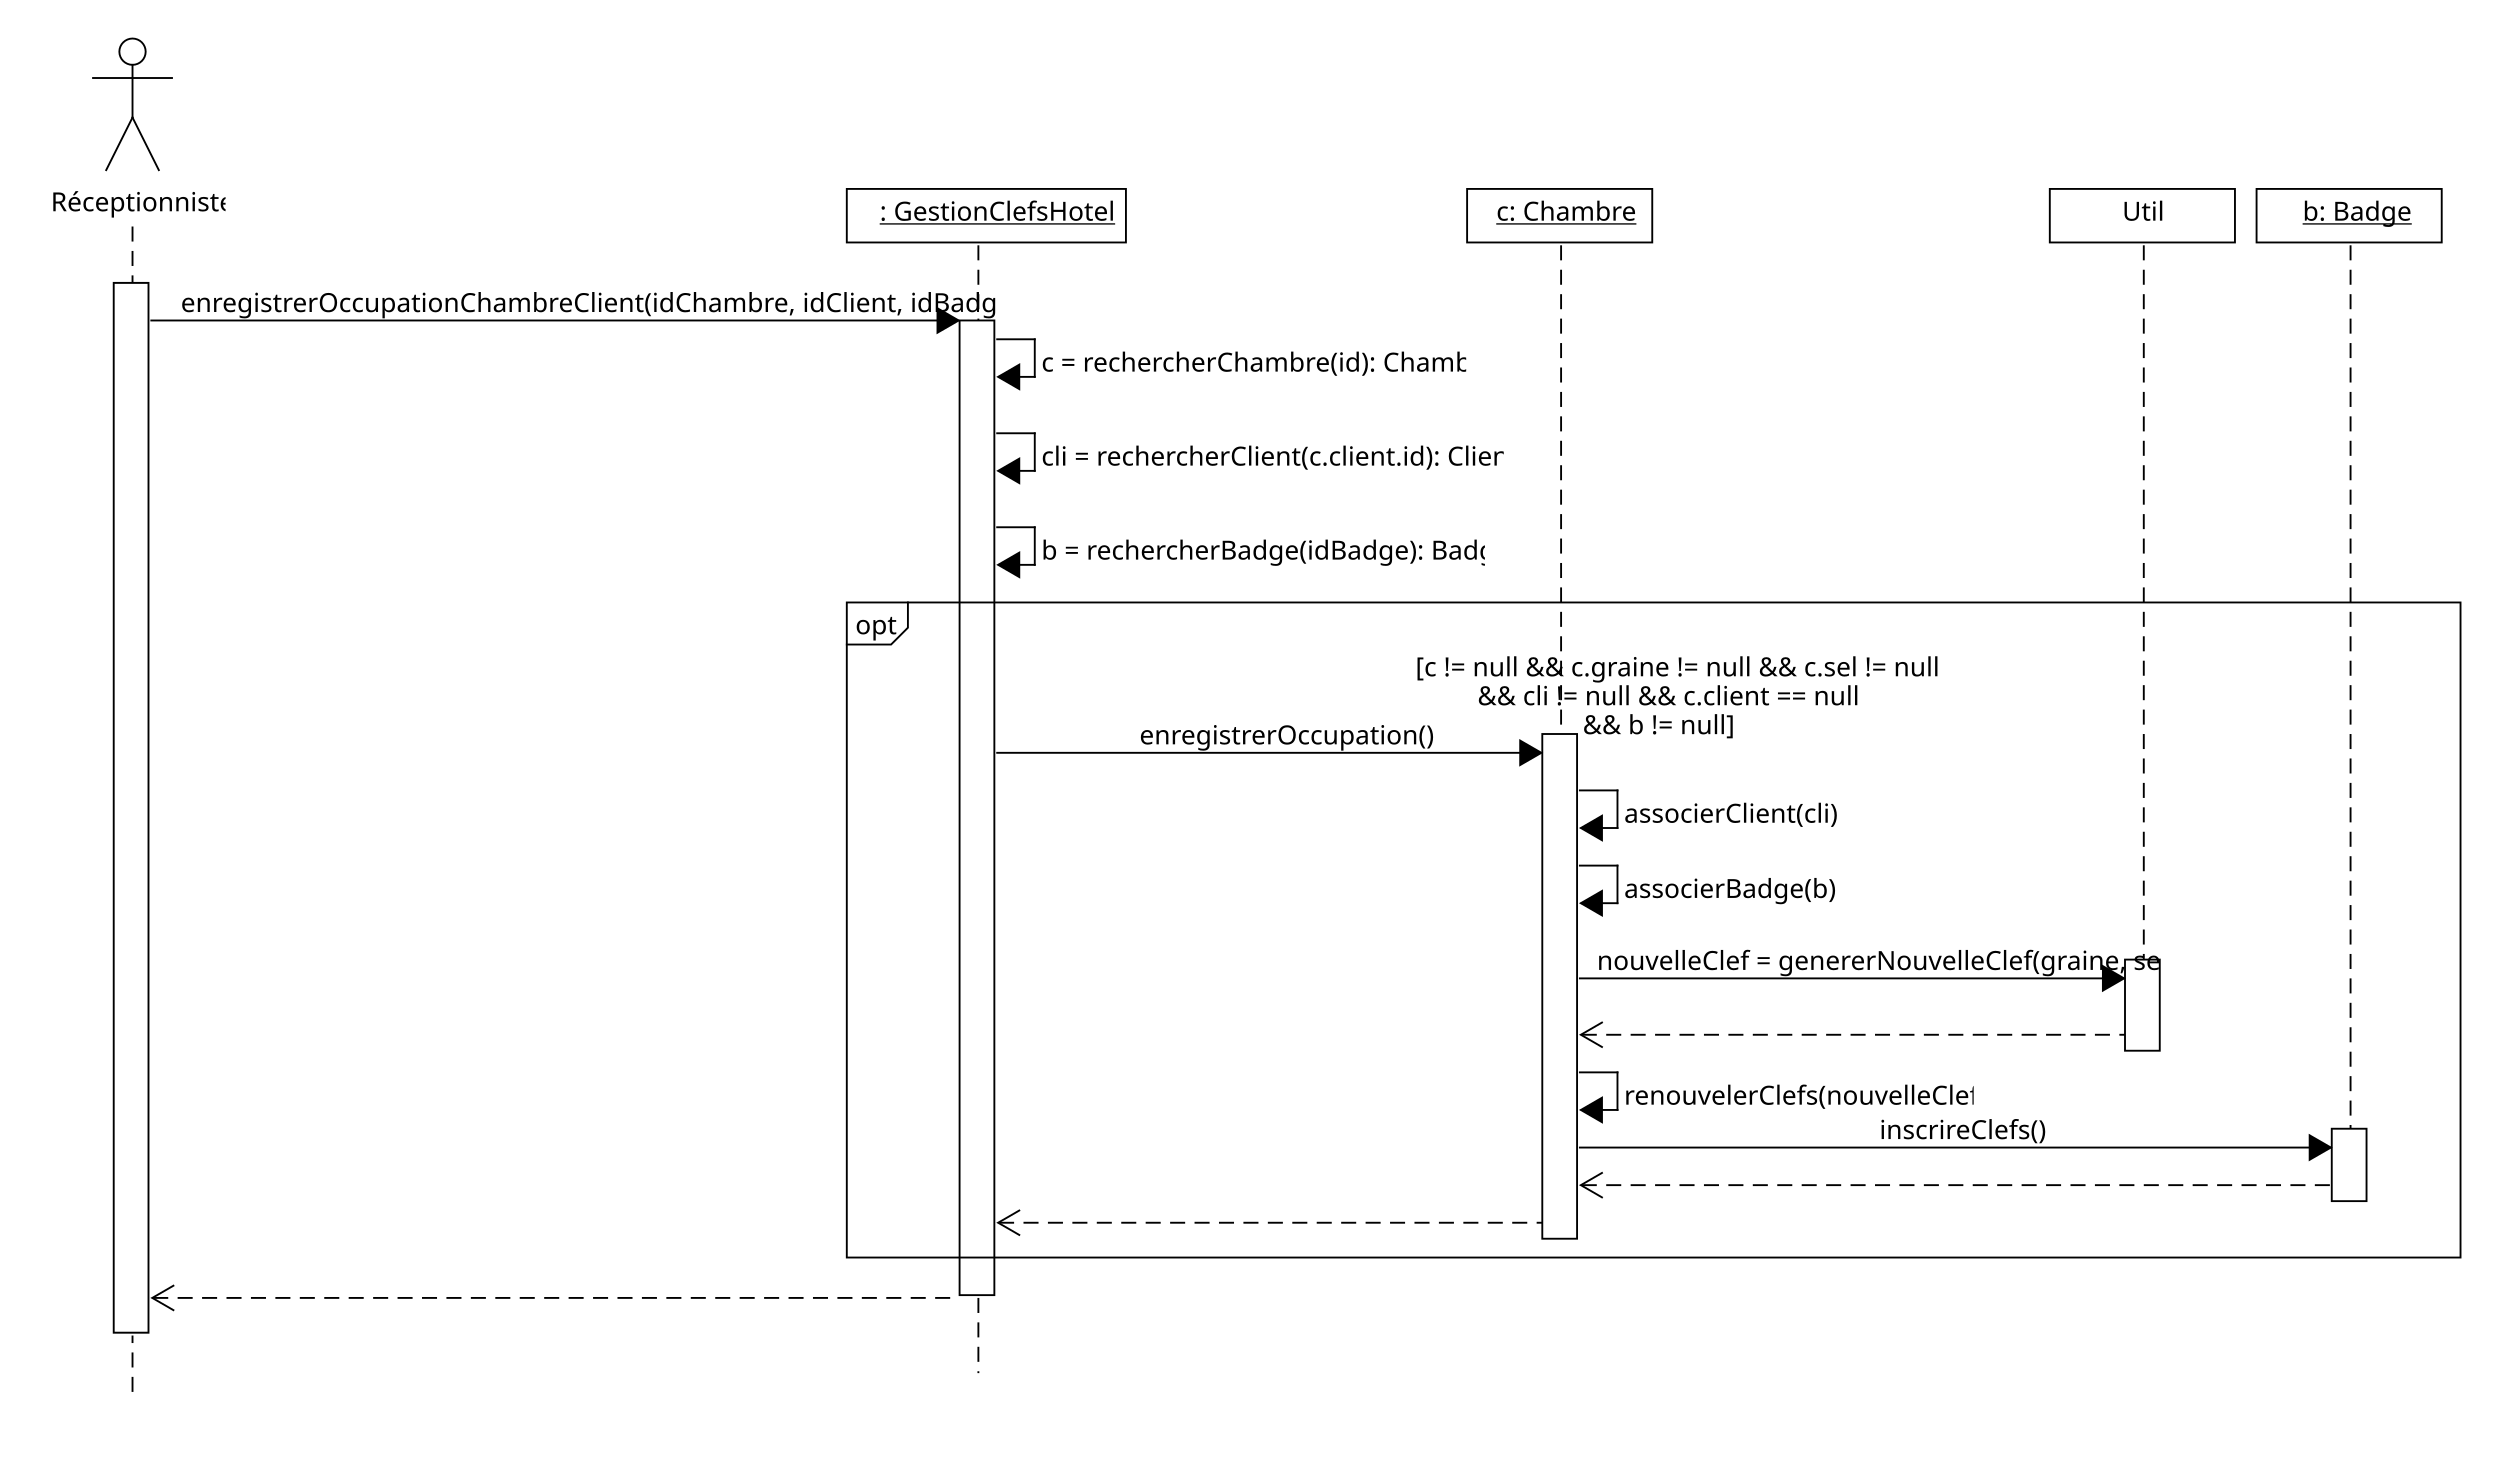
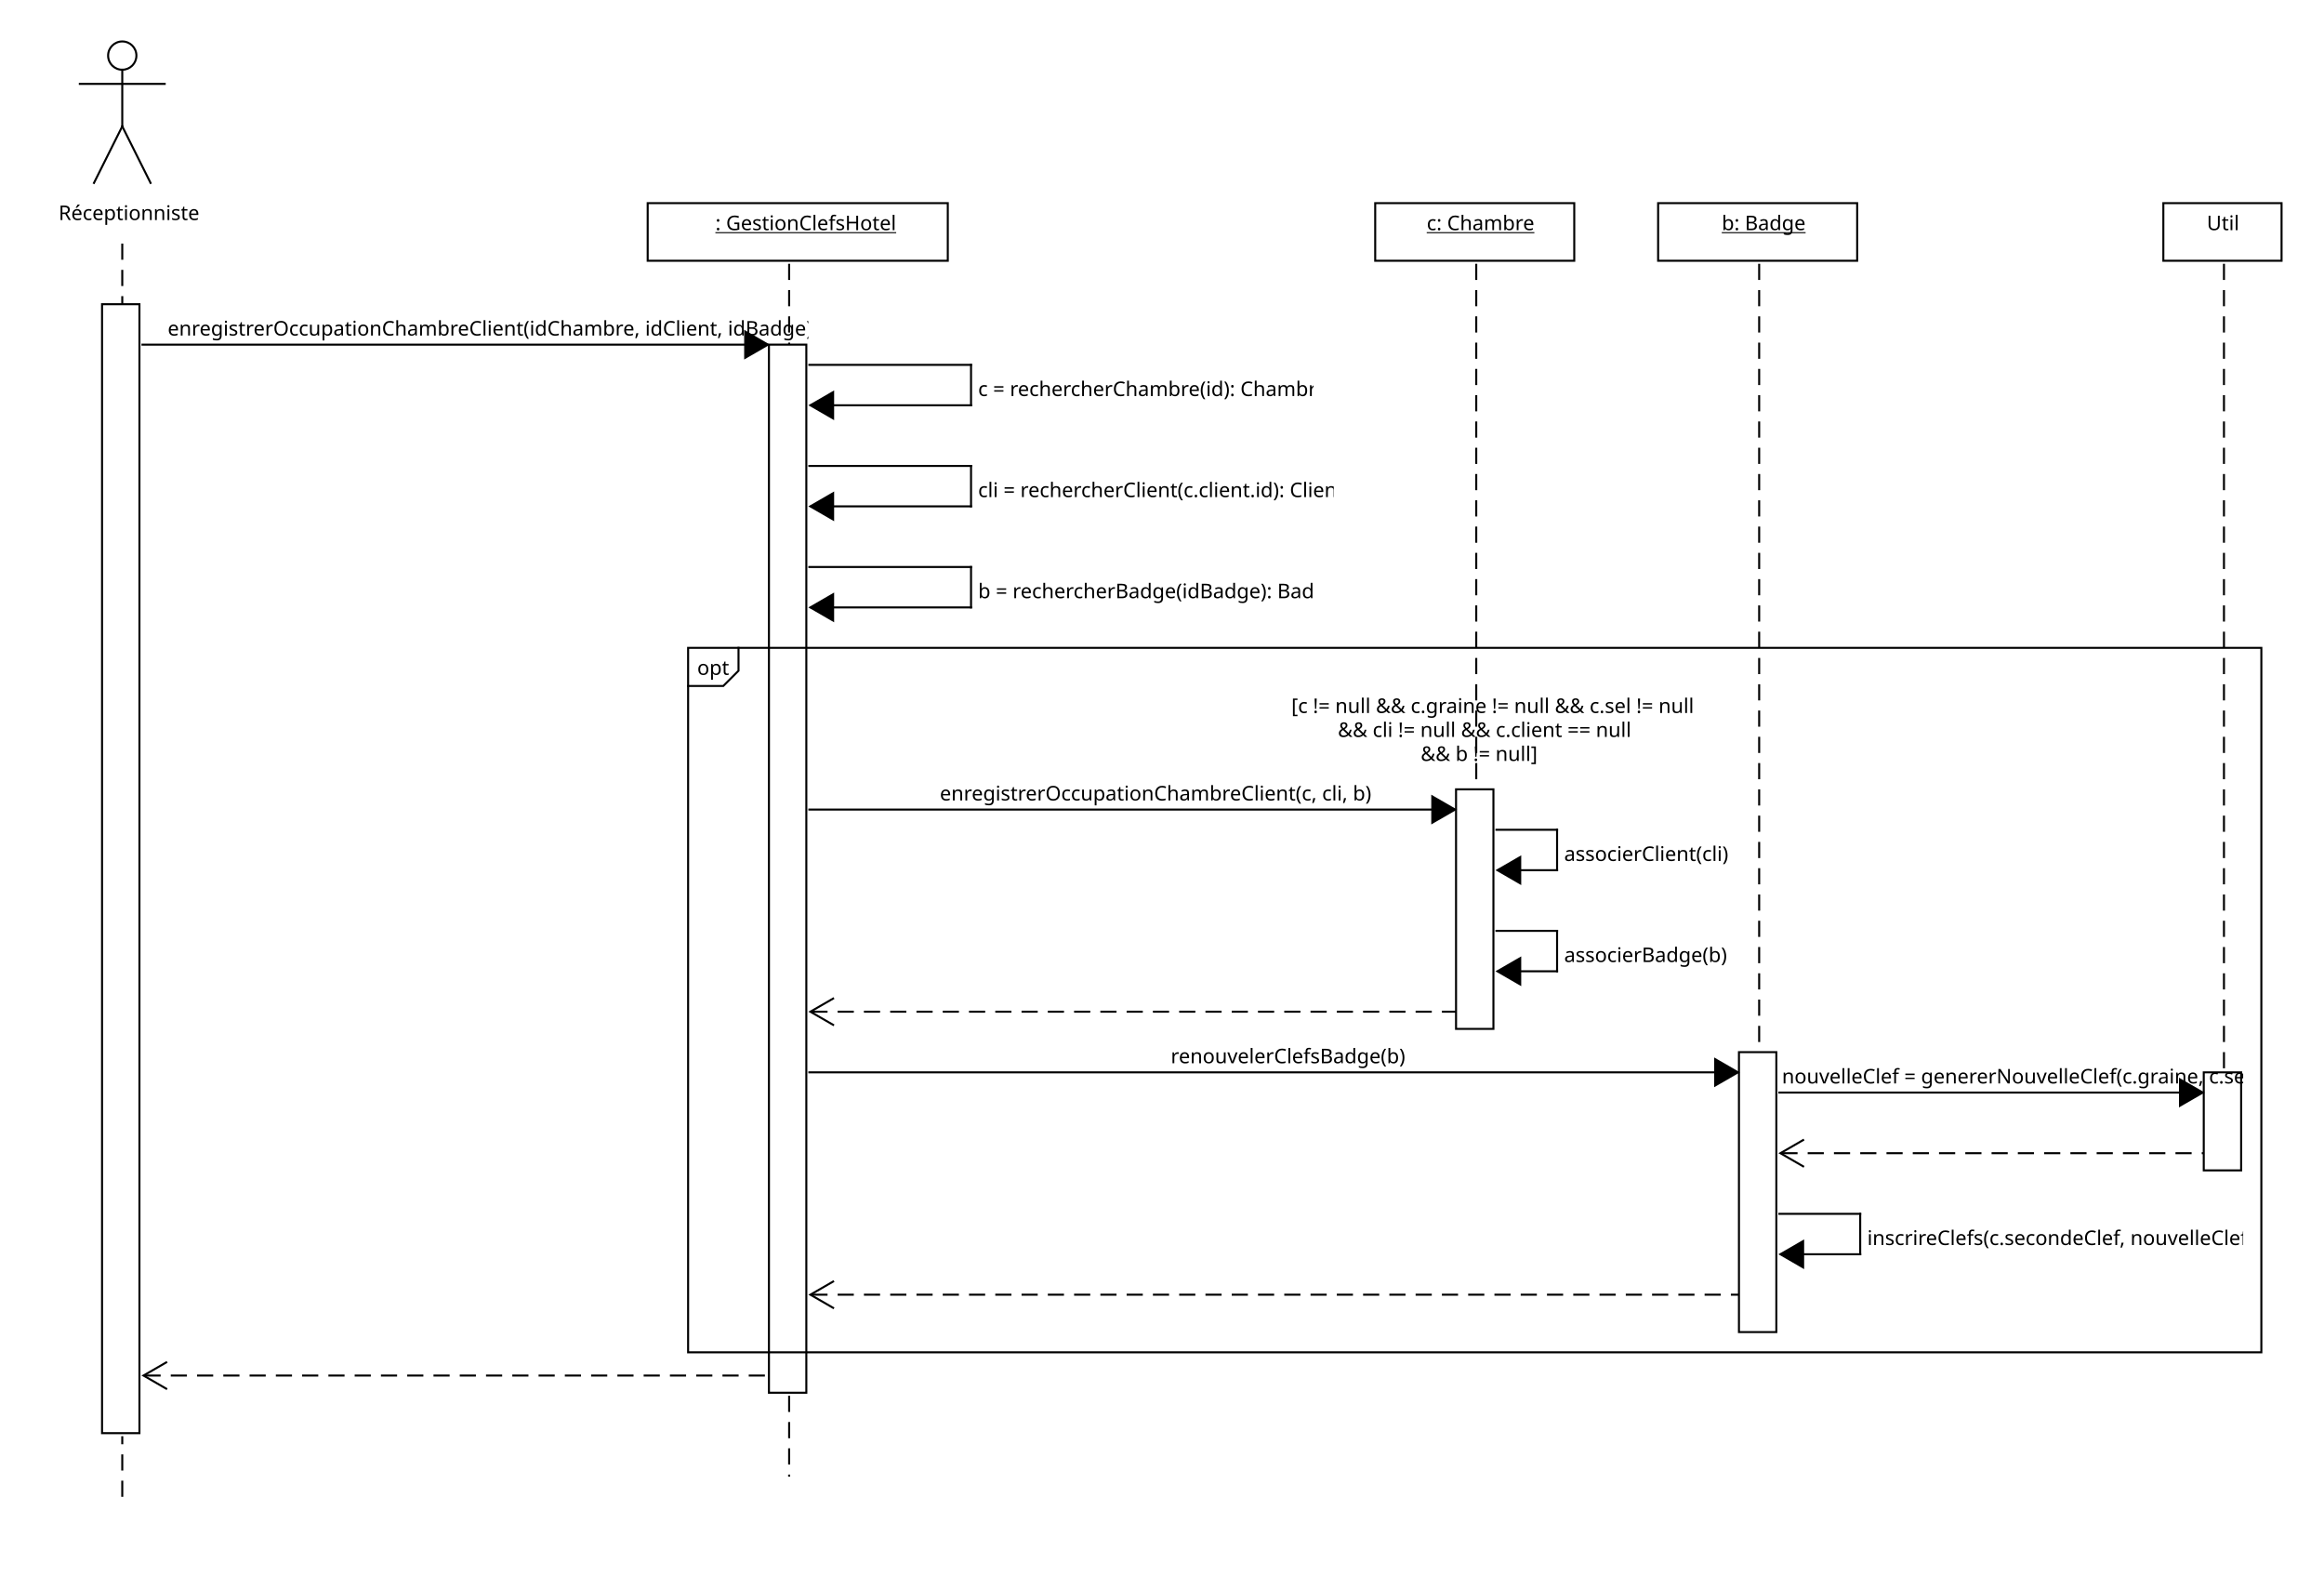
- <svg xmlns="http://www.w3.org/2000/svg" fill-opacity="1" color-rendering="auto" color-interpolation="auto" text-rendering="auto" stroke="black" stroke-linecap="square" width="1330" stroke-miterlimit="10" shape-rendering="auto" stroke-opacity="1" fill="black" stroke-dasharray="none" font-weight="normal" stroke-width="1" viewBox="-10 -10 1330 780" height="780" font-family="'Dialog'" font-style="normal" stroke-linejoin="miter" font-size="12px" stroke-dashoffset="0" image-rendering="auto">
+ <svg xmlns="http://www.w3.org/2000/svg" fill-opacity="1" color-rendering="auto" color-interpolation="auto" text-rendering="auto" stroke="black" stroke-linecap="square" width="1150" stroke-miterlimit="10" shape-rendering="auto" stroke-opacity="1" fill="black" stroke-dasharray="none" font-weight="normal" stroke-width="1" viewBox="40 30 1150 780" height="780" font-family="'Dialog'" font-style="normal" stroke-linejoin="miter" font-size="12px" stroke-dashoffset="0" image-rendering="auto">
  <defs id="genericDefs" />
  <g>
    <defs id="defs1">
      <clipPath clipPathUnits="userSpaceOnUse" id="clipPath1">
        <path d="M0 0 L2147483647 0 L2147483647 2147483647 L0 2147483647 L0 0 Z" />
      </clipPath>
      <clipPath clipPathUnits="userSpaceOnUse" id="clipPath2">
        <path d="M0 0 L0 50 L20 50 L20 0 Z" />
      </clipPath>
      <clipPath clipPathUnits="userSpaceOnUse" id="clipPath3">
+         <path d="M0 0 L0 30 L60 30 L60 0 Z" />
+       </clipPath>
+       <clipPath clipPathUnits="userSpaceOnUse" id="clipPath4">
+         <path d="M0 0 L0 140 L20 140 L20 0 Z" />
+       </clipPath>
+       <clipPath clipPathUnits="userSpaceOnUse" id="clipPath5">
        <path d="M0 0 L0 30 L100 30 L100 0 Z" />
      </clipPath>
-       <clipPath clipPathUnits="userSpaceOnUse" id="clipPath4">
-         <path d="M0 0 L0 40 L20 40 L20 0 Z" />
-       </clipPath>
-       <clipPath clipPathUnits="userSpaceOnUse" id="clipPath5">
-         <path d="M0 0 L0 350 L860 350 L860 0 Z" />
-       </clipPath>
      <clipPath clipPathUnits="userSpaceOnUse" id="clipPath6">
-         <path d="M0 0 L0 270 L20 270 L20 0 Z" />
+         <path d="M0 0 L0 350 L780 350 L780 0 Z" />
      </clipPath>
      <clipPath clipPathUnits="userSpaceOnUse" id="clipPath7">
+         <path d="M0 0 L0 120 L20 120 L20 0 Z" />
+       </clipPath>
+       <clipPath clipPathUnits="userSpaceOnUse" id="clipPath8">
        <path d="M0 0 L0 520 L20 520 L20 0 Z" />
      </clipPath>
-       <clipPath clipPathUnits="userSpaceOnUse" id="clipPath8">
+       <clipPath clipPathUnits="userSpaceOnUse" id="clipPath9">
        <path d="M0 0 L0 560 L20 560 L20 0 Z" />
      </clipPath>
-       <clipPath clipPathUnits="userSpaceOnUse" id="clipPath9">
+       <clipPath clipPathUnits="userSpaceOnUse" id="clipPath10">
        <path d="M0 0 L0 30 L150 30 L150 0 Z" />
      </clipPath>
-       <clipPath clipPathUnits="userSpaceOnUse" id="clipPath10">
-         <path d="M0 0 L0 110 L100 110 L100 0 Z" />
-       </clipPath>
      <clipPath clipPathUnits="userSpaceOnUse" id="clipPath11">
-         <path d="M0 0 L0 50 L150 50 L150 0 Z" />
+         <path d="M0 0 L0 100 L80 100 L80 0 Z" />
      </clipPath>
      <clipPath clipPathUnits="userSpaceOnUse" id="clipPath12">
+         <path d="M0 0 L0 50 L240 50 L240 0 Z" />
+       </clipPath>
+       <clipPath clipPathUnits="userSpaceOnUse" id="clipPath13">
+         <path d="M0 0 L0 50 L130 50 L130 0 Z" />
+       </clipPath>
+       <clipPath clipPathUnits="userSpaceOnUse" id="clipPath14">
+         <path d="M0 0 L0 50 L260 50 L260 0 Z" />
+       </clipPath>
+       <clipPath clipPathUnits="userSpaceOnUse" id="clipPath15">
+         <path d="M0 0 L0 40 L490 40 L490 0 Z" />
+       </clipPath>
+       <clipPath clipPathUnits="userSpaceOnUse" id="clipPath16">
+         <path d="M0 0 L0 40 L240 40 L240 0 Z" />
+       </clipPath>
+       <clipPath clipPathUnits="userSpaceOnUse" id="clipPath17">
+         <path d="M0 0 L0 430 L30 430 L30 0 Z" />
+       </clipPath>
+       <clipPath clipPathUnits="userSpaceOnUse" id="clipPath18">
        <path d="M0 0 L0 50 L270 50 L270 0 Z" />
      </clipPath>
-       <clipPath clipPathUnits="userSpaceOnUse" id="clipPath13">
-         <path d="M0 0 L0 50 L220 50 L220 0 Z" />
-       </clipPath>
-       <clipPath clipPathUnits="userSpaceOnUse" id="clipPath14">
-         <path d="M0 0 L0 40 L320 40 L320 0 Z" />
-       </clipPath>
-       <clipPath clipPathUnits="userSpaceOnUse" id="clipPath15">
-         <path d="M0 0 L0 410 L30 410 L30 0 Z" />
-       </clipPath>
-       <clipPath clipPathUnits="userSpaceOnUse" id="clipPath16">
-         <path d="M0 0 L0 50 L280 50 L280 0 Z" />
-       </clipPath>
-       <clipPath clipPathUnits="userSpaceOnUse" id="clipPath17">
-         <path d="M0 0 L0 40 L430 40 L430 0 Z" />
-       </clipPath>
-       <clipPath clipPathUnits="userSpaceOnUse" id="clipPath18">
-         <path d="M0 0 L0 500 L30 500 L30 0 Z" />
-       </clipPath>
      <clipPath clipPathUnits="userSpaceOnUse" id="clipPath19">
+         <path d="M0 0 L0 420 L30 420 L30 0 Z" />
+       </clipPath>
+       <clipPath clipPathUnits="userSpaceOnUse" id="clipPath20">
        <path d="M0 0 L0 290 L30 290 L30 0 Z" />
      </clipPath>
-       <clipPath clipPathUnits="userSpaceOnUse" id="clipPath20">
+       <clipPath clipPathUnits="userSpaceOnUse" id="clipPath21">
        <path d="M0 0 L0 70 L30 70 L30 0 Z" />
      </clipPath>
-       <clipPath clipPathUnits="userSpaceOnUse" id="clipPath21">
+       <clipPath clipPathUnits="userSpaceOnUse" id="clipPath22">
        <path d="M0 0 L0 60 L30 60 L30 0 Z" />
      </clipPath>
-       <clipPath clipPathUnits="userSpaceOnUse" id="clipPath22">
-         <path d="M0 0 L0 40 L460 40 L460 0 Z" />
-       </clipPath>
      <clipPath clipPathUnits="userSpaceOnUse" id="clipPath23">
-         <path d="M0 0 L0 50 L260 50 L260 0 Z" />
+         <path d="M0 0 L0 40 L340 40 L340 0 Z" />
+       </clipPath>
+       <clipPath clipPathUnits="userSpaceOnUse" id="clipPath24">
+         <path d="M0 0 L0 40 L350 40 L350 0 Z" />
      </clipPath>
    </defs>
-     <g fill="rgb(255,255,255)" fill-opacity="0" transform="translate(1120,500)" stroke-opacity="0" stroke="rgb(255,255,255)">
+     <g fill="rgb(255,255,255)" fill-opacity="0" transform="translate(1130,560)" stroke-opacity="0" stroke="rgb(255,255,255)">
      <rect x="0.5" width="18.5" height="48.5" y="0.5" clip-path="url(#clipPath2)" stroke="none" />
    </g>
-     <g transform="translate(1120,500)">
+     <g transform="translate(1130,560)">
      <rect fill="none" x="0.5" width="18.5" height="48.5" y="0.5" clip-path="url(#clipPath2)" />
    </g>
-     <g fill="rgb(255,255,255)" fill-opacity="0" transform="translate(1080,90)" stroke-opacity="0" stroke="rgb(255,255,255)">
-       <rect x="0.5" width="98.5" height="28.5" y="0.5" clip-path="url(#clipPath3)" stroke="none" />
-     </g>
-     <g transform="translate(1080,90)">
-       <rect fill="none" x="0.5" width="98.5" height="28.5" y="0.5" clip-path="url(#clipPath3)" />
-       <text x="39" font-size="14px" y="17.391" clip-path="url(#clipPath3)" font-family="sans-serif" stroke="none" xml:space="preserve">Util</text>
-     </g>
-     <g fill="rgb(255,255,255)" fill-opacity="0" transform="translate(1230,590)" stroke-opacity="0" stroke="rgb(255,255,255)">
-       <rect x="0.5" width="18.5" height="38.5" y="0.5" clip-path="url(#clipPath4)" stroke="none" />
-     </g>
-     <g transform="translate(1230,590)">
-       <rect fill="none" x="0.5" width="18.5" height="38.5" y="0.5" clip-path="url(#clipPath4)" />
-     </g>
-     <g fill="rgb(255,255,255)" fill-opacity="0" transform="translate(1190,90)" stroke-opacity="0" stroke="rgb(255,255,255)">
-       <rect x="0.5" width="98.5" height="28.5" y="0.5" clip-path="url(#clipPath3)" stroke="none" />
-     </g>
-     <g transform="translate(1190,90)">
-       <rect fill="none" x="0.5" width="98.5" height="28.5" y="0.5" clip-path="url(#clipPath3)" />
-       <text x="25" font-size="14px" y="17.391" text-decoration="underline" clip-path="url(#clipPath3)" font-family="sans-serif" stroke="none" xml:space="preserve">b: Badge</text>
-     </g>
-     <g fill="rgb(255,255,255)" fill-opacity="0" transform="translate(440,310)" stroke-opacity="0" stroke="rgb(255,255,255)">
-       <rect x="0.5" width="858.5" height="348.5" y="0.5" clip-path="url(#clipPath5)" stroke="none" />
-     </g>
-     <g transform="translate(440,310)">
-       <rect fill="none" x="0.5" width="858.5" height="348.5" y="0.5" clip-path="url(#clipPath5)" />
-       <path fill="none" d="M33.014 0.5 L33.014 13.934 L24.057 22.891 L0.5 22.891" clip-path="url(#clipPath5)" />
-       <text x="5" font-size="14px" y="17.391" clip-path="url(#clipPath5)" font-family="sans-serif" stroke="none" xml:space="preserve">opt</text>
-       <text x="303" font-size="14px" y="39.781" clip-path="url(#clipPath5)" font-family="sans-serif" stroke="none" xml:space="preserve">[c != null &amp;&amp; c.graine != null &amp;&amp; c.sel != null</text>
-       <text x="336" font-size="14px" y="55.172" clip-path="url(#clipPath5)" font-family="sans-serif" stroke="none" xml:space="preserve">&amp;&amp; cli != null &amp;&amp; c.client == null</text>
-       <text x="392" font-size="14px" y="70.562" clip-path="url(#clipPath5)" font-family="sans-serif" stroke="none" xml:space="preserve">&amp;&amp; b != null]</text>
-     </g>
-     <g fill="rgb(255,255,255)" fill-opacity="0" transform="translate(810,380)" stroke-opacity="0" stroke="rgb(255,255,255)">
-       <rect x="0.5" width="18.5" height="268.5" y="0.5" clip-path="url(#clipPath6)" stroke="none" />
-     </g>
-     <g transform="translate(810,380)">
-       <rect fill="none" x="0.5" width="18.5" height="268.5" y="0.5" clip-path="url(#clipPath6)" />
-     </g>
-     <g fill="rgb(255,255,255)" fill-opacity="0" transform="translate(500,160)" stroke-opacity="0" stroke="rgb(255,255,255)">
-       <rect x="0.5" width="18.5" height="518.5" y="0.5" clip-path="url(#clipPath7)" stroke="none" />
-     </g>
-     <g transform="translate(500,160)">
-       <rect fill="none" x="0.5" width="18.5" height="518.5" y="0.5" clip-path="url(#clipPath7)" />
-     </g>
-     <g fill="rgb(255,255,255)" fill-opacity="0" transform="translate(50,140)" stroke-opacity="0" stroke="rgb(255,255,255)">
-       <rect x="0.5" width="18.5" height="558.5" y="0.5" clip-path="url(#clipPath8)" stroke="none" />
-     </g>
-     <g transform="translate(50,140)">
-       <rect fill="none" x="0.5" width="18.5" height="558.5" y="0.5" clip-path="url(#clipPath8)" />
-     </g>
-     <g fill="rgb(255,255,255)" fill-opacity="0" transform="translate(440,90)" stroke-opacity="0" stroke="rgb(255,255,255)">
-       <rect x="0.5" width="148.5" height="28.5" y="0.5" clip-path="url(#clipPath9)" stroke="none" />
-     </g>
-     <g transform="translate(440,90)">
-       <rect fill="none" x="0.5" width="148.5" height="28.5" y="0.5" clip-path="url(#clipPath9)" />
-       <text x="18" font-size="14px" y="17.391" text-decoration="underline" clip-path="url(#clipPath9)" font-family="sans-serif" stroke="none" xml:space="preserve">: GestionClefsHotel</text>
-     </g>
-     <g fill="rgb(255,255,255)" fill-opacity="0" transform="translate(10,10)" stroke-opacity="0" stroke="rgb(255,255,255)">
-       <circle r="7" clip-path="url(#clipPath10)" cx="50.5" cy="7.5" stroke="none" />
-     </g>
-     <g transform="translate(10,10)">
-       <circle fill="none" r="7" clip-path="url(#clipPath10)" cx="50.5" cy="7.5" />
-       <path fill="none" d="M29.5 21.5 L71.5 21.5" clip-path="url(#clipPath10)" />
-       <path fill="none" d="M50.5 14.5 L50.5 42.5" clip-path="url(#clipPath10)" />
-       <path fill="none" d="M50.5 42.5 L36.5 70.5" clip-path="url(#clipPath10)" />
-       <path fill="none" d="M50.5 42.5 L64.5 70.5" clip-path="url(#clipPath10)" />
-       <text x="7" font-size="14px" y="92.391" clip-path="url(#clipPath10)" font-family="sans-serif" stroke="none" xml:space="preserve">Réceptionniste</text>
-     </g>
-     <g fill="rgb(255,255,255)" fill-opacity="0" transform="translate(770,90)" stroke-opacity="0" stroke="rgb(255,255,255)">
-       <rect x="0.5" width="98.5" height="28.5" y="0.5" clip-path="url(#clipPath3)" stroke="none" />
-     </g>
-     <g transform="translate(770,90)">
-       <rect fill="none" x="0.5" width="98.5" height="28.5" y="0.5" clip-path="url(#clipPath3)" />
-       <text x="16" font-size="14px" y="17.391" text-decoration="underline" clip-path="url(#clipPath3)" font-family="sans-serif" stroke="none" xml:space="preserve">c: Chambre</text>
-     </g>
-     <g transform="translate(820,440)">
-       <path fill="none" d="M11.5 30.5 L30.5 30.5" clip-path="url(#clipPath11)" />
-       <path fill="none" d="M30.5 30.5 L30.5 10.5" clip-path="url(#clipPath11)" />
-       <path fill="none" d="M30.5 10.5 L10.5 10.5" clip-path="url(#clipPath11)" />
-       <path d="M22.258 37 L11 30.5 L22.258 24 Z" clip-path="url(#clipPath11)" stroke="none" />
-       <path fill="none" d="M22.258 37 L11 30.5 L22.258 24 Z" clip-path="url(#clipPath11)" />
-       <text x="34" font-size="14px" y="27.695" clip-path="url(#clipPath11)" font-family="sans-serif" stroke="none" xml:space="preserve">associerBadge(b)</text>
-     </g>
-     <g transform="translate(820,400)">
-       <path fill="none" d="M11.5 30.5 L30.5 30.5" clip-path="url(#clipPath11)" />
-       <path fill="none" d="M30.5 30.5 L30.5 10.5" clip-path="url(#clipPath11)" />
-       <path fill="none" d="M30.5 10.5 L10.5 10.5" clip-path="url(#clipPath11)" />
-       <path d="M22.258 37 L11 30.5 L22.258 24 Z" clip-path="url(#clipPath11)" stroke="none" />
-       <path fill="none" d="M22.258 37 L11 30.5 L22.258 24 Z" clip-path="url(#clipPath11)" />
-       <text x="34" font-size="14px" y="27.695" clip-path="url(#clipPath11)" font-family="sans-serif" stroke="none" xml:space="preserve">associerClient(cli)</text>
-     </g>
-     <g transform="translate(510,260)">
-       <path fill="none" d="M11.5 30.5 L30.5 30.5" clip-path="url(#clipPath12)" />
-       <path fill="none" d="M30.5 30.5 L30.5 10.5" clip-path="url(#clipPath12)" />
-       <path fill="none" d="M30.5 10.5 L10.5 10.5" clip-path="url(#clipPath12)" />
+     <g fill="rgb(255,255,255)" fill-opacity="0" transform="translate(1110,130)" stroke-opacity="0" stroke="rgb(255,255,255)">
+       <rect x="0.5" width="58.5" height="28.5" y="0.5" clip-path="url(#clipPath3)" stroke="none" />
+     </g>
+     <g transform="translate(1110,130)">
+       <rect fill="none" x="0.5" width="58.5" height="28.5" y="0.5" clip-path="url(#clipPath3)" />
+       <text x="22" font-size="10px" y="13.859" clip-path="url(#clipPath3)" font-family="sans-serif" stroke="none" xml:space="preserve">Util</text>
+     </g>
+     <g fill="rgb(255,255,255)" fill-opacity="0" transform="translate(900,550)" stroke-opacity="0" stroke="rgb(255,255,255)">
+       <rect x="0.5" width="18.5" height="138.5" y="0.5" clip-path="url(#clipPath4)" stroke="none" />
+     </g>
+     <g transform="translate(900,550)">
+       <rect fill="none" x="0.5" width="18.5" height="138.5" y="0.5" clip-path="url(#clipPath4)" />
+     </g>
+     <g fill="rgb(255,255,255)" fill-opacity="0" transform="translate(860,130)" stroke-opacity="0" stroke="rgb(255,255,255)">
+       <rect x="0.5" width="98.5" height="28.5" y="0.5" clip-path="url(#clipPath5)" stroke="none" />
+     </g>
+     <g transform="translate(860,130)">
+       <rect fill="none" x="0.5" width="98.5" height="28.5" y="0.5" clip-path="url(#clipPath5)" />
+       <text x="32" font-size="10px" y="13.859" text-decoration="underline" clip-path="url(#clipPath5)" font-family="sans-serif" stroke="none" xml:space="preserve">b: Badge</text>
+     </g>
+     <g fill="rgb(255,255,255)" fill-opacity="0" transform="translate(380,350)" stroke-opacity="0" stroke="rgb(255,255,255)">
+       <rect x="0.5" width="778.5" height="348.5" y="0.5" clip-path="url(#clipPath6)" stroke="none" />
+     </g>
+     <g transform="translate(380,350)">
+       <rect fill="none" x="0.5" width="778.5" height="348.5" y="0.5" clip-path="url(#clipPath6)" />
+       <path fill="none" d="M25.444 0.5 L25.444 11.816 L17.9 19.359 L0.5 19.359" clip-path="url(#clipPath6)" />
+       <text x="5" font-size="10px" y="13.859" clip-path="url(#clipPath6)" font-family="sans-serif" stroke="none" xml:space="preserve">opt</text>
+       <text x="299" font-size="10px" y="32.719" clip-path="url(#clipPath6)" font-family="sans-serif" stroke="none" xml:space="preserve">[c != null &amp;&amp; c.graine != null &amp;&amp; c.sel != null</text>
+       <text x="322" font-size="10px" y="44.578" clip-path="url(#clipPath6)" font-family="sans-serif" stroke="none" xml:space="preserve">&amp;&amp; cli != null &amp;&amp; c.client == null</text>
+       <text x="363" font-size="10px" y="56.438" clip-path="url(#clipPath6)" font-family="sans-serif" stroke="none" xml:space="preserve">&amp;&amp; b != null]</text>
+     </g>
+     <g fill="rgb(255,255,255)" fill-opacity="0" transform="translate(760,420)" stroke-opacity="0" stroke="rgb(255,255,255)">
+       <rect x="0.5" width="18.5" height="118.5" y="0.5" clip-path="url(#clipPath7)" stroke="none" />
+     </g>
+     <g transform="translate(760,420)">
+       <rect fill="none" x="0.5" width="18.5" height="118.5" y="0.5" clip-path="url(#clipPath7)" />
+     </g>
+     <g fill="rgb(255,255,255)" fill-opacity="0" transform="translate(420,200)" stroke-opacity="0" stroke="rgb(255,255,255)">
+       <rect x="0.5" width="18.5" height="518.5" y="0.5" clip-path="url(#clipPath8)" stroke="none" />
+     </g>
+     <g transform="translate(420,200)">
+       <rect fill="none" x="0.5" width="18.5" height="518.5" y="0.5" clip-path="url(#clipPath8)" />
+     </g>
+     <g fill="rgb(255,255,255)" fill-opacity="0" transform="translate(90,180)" stroke-opacity="0" stroke="rgb(255,255,255)">
+       <rect x="0.5" width="18.5" height="558.5" y="0.5" clip-path="url(#clipPath9)" stroke="none" />
+     </g>
+     <g transform="translate(90,180)">
+       <rect fill="none" x="0.5" width="18.5" height="558.5" y="0.5" clip-path="url(#clipPath9)" />
+     </g>
+     <g fill="rgb(255,255,255)" fill-opacity="0" transform="translate(360,130)" stroke-opacity="0" stroke="rgb(255,255,255)">
+       <rect x="0.5" width="148.5" height="28.5" y="0.5" clip-path="url(#clipPath10)" stroke="none" />
+     </g>
+     <g transform="translate(360,130)">
+       <rect fill="none" x="0.5" width="148.5" height="28.5" y="0.5" clip-path="url(#clipPath10)" />
+       <text x="34" font-size="10px" y="13.859" text-decoration="underline" clip-path="url(#clipPath10)" font-family="sans-serif" stroke="none" xml:space="preserve">: GestionClefsHotel</text>
+     </g>
+     <g fill="rgb(255,255,255)" fill-opacity="0" transform="translate(60,50)" stroke-opacity="0" stroke="rgb(255,255,255)">
+       <circle r="7" clip-path="url(#clipPath11)" cx="40.5" cy="7.5" stroke="none" />
+     </g>
+     <g transform="translate(60,50)">
+       <circle fill="none" r="7" clip-path="url(#clipPath11)" cx="40.5" cy="7.5" />
+       <path fill="none" d="M19.5 21.5 L61.5 21.5" clip-path="url(#clipPath11)" />
+       <path fill="none" d="M40.5 14.5 L40.5 42.5" clip-path="url(#clipPath11)" />
+       <path fill="none" d="M40.5 42.5 L26.5 70.5" clip-path="url(#clipPath11)" />
+       <path fill="none" d="M40.5 42.5 L54.5 70.5" clip-path="url(#clipPath11)" />
+       <text x="9" font-size="10px" y="88.859" clip-path="url(#clipPath11)" font-family="sans-serif" stroke="none" xml:space="preserve">Réceptionniste</text>
+     </g>
+     <g fill="rgb(255,255,255)" fill-opacity="0" transform="translate(720,130)" stroke-opacity="0" stroke="rgb(255,255,255)">
+       <rect x="0.5" width="98.5" height="28.5" y="0.5" clip-path="url(#clipPath5)" stroke="none" />
+     </g>
+     <g transform="translate(720,130)">
+       <rect fill="none" x="0.5" width="98.5" height="28.5" y="0.5" clip-path="url(#clipPath5)" />
+       <text x="26" font-size="10px" y="13.859" text-decoration="underline" clip-path="url(#clipPath5)" font-family="sans-serif" stroke="none" xml:space="preserve">c: Chambre</text>
+     </g>
+     <g transform="translate(910,620)">
+       <path fill="none" d="M11.5 30.5 L50.5 30.5" clip-path="url(#clipPath12)" />
+       <path fill="none" d="M50.5 30.5 L50.5 10.5" clip-path="url(#clipPath12)" />
+       <path fill="none" d="M50.5 10.5 L10.5 10.5" clip-path="url(#clipPath12)" />
      <path d="M22.258 37 L11 30.5 L22.258 24 Z" clip-path="url(#clipPath12)" stroke="none" />
      <path fill="none" d="M22.258 37 L11 30.5 L22.258 24 Z" clip-path="url(#clipPath12)" />
-       <text x="34" font-size="14px" y="27.695" clip-path="url(#clipPath12)" font-family="sans-serif" stroke="none" xml:space="preserve">b = rechercherBadge(idBadge): Badge</text>
-     </g>
-     <g transform="translate(820,550)">
-       <path fill="none" d="M11.5 30.5 L30.5 30.5" clip-path="url(#clipPath13)" />
-       <path fill="none" d="M30.5 30.5 L30.5 10.5" clip-path="url(#clipPath13)" />
-       <path fill="none" d="M30.5 10.5 L10.5 10.5" clip-path="url(#clipPath13)" />
+       <text x="54" font-size="10px" y="25.93" clip-path="url(#clipPath12)" font-family="sans-serif" stroke="none" xml:space="preserve">inscrireClefs(c.secondeClef, nouvelleClef)</text>
+     </g>
+     <g transform="translate(770,480)">
+       <path fill="none" d="M11.5 30.5 L40.5 30.5" clip-path="url(#clipPath13)" />
+       <path fill="none" d="M40.5 30.5 L40.5 10.5" clip-path="url(#clipPath13)" />
+       <path fill="none" d="M40.5 10.5 L10.5 10.5" clip-path="url(#clipPath13)" />
      <path d="M22.258 37 L11 30.5 L22.258 24 Z" clip-path="url(#clipPath13)" stroke="none" />
      <path fill="none" d="M22.258 37 L11 30.5 L22.258 24 Z" clip-path="url(#clipPath13)" />
-       <text x="34" font-size="14px" y="27.695" clip-path="url(#clipPath13)" font-family="sans-serif" stroke="none" xml:space="preserve">renouvelerClefs(nouvelleClef)</text>
-     </g>
-     <g stroke-dasharray="8,5" stroke-miterlimit="5" transform="translate(820,520)" stroke-linecap="butt">
-       <path fill="none" d="M11.5 20.5 L300.5 20.5" clip-path="url(#clipPath14)" />
-       <path fill="none" stroke-miterlimit="10" stroke-dasharray="none" d="M22.258 27 L11 20.5 L22.258 14" clip-path="url(#clipPath14)" stroke-linecap="square" />
-     </g>
-     <g transform="translate(820,490)">
-       <path fill="none" d="M299.5 20.5 L10.5 20.5" clip-path="url(#clipPath14)" />
-       <path d="M288.742 14 L300 20.5 L288.742 27 Z" clip-path="url(#clipPath14)" stroke="none" />
-       <path fill="none" d="M288.742 14 L300 20.5 L288.742 27 Z" clip-path="url(#clipPath14)" />
-       <text x="19.553" font-size="14px" y="16" clip-path="url(#clipPath14)" font-family="sans-serif" stroke="none" xml:space="preserve">nouvelleClef = genererNouvelleClef(graine, sel)</text>
-     </g>
-     <g stroke-dasharray="8,5" stroke-miterlimit="5" transform="translate(1120,110)" stroke-linecap="butt">
-       <path fill="none" d="M10.5 10.5 L10.5 390.5" clip-path="url(#clipPath15)" />
-     </g>
-     <g transform="translate(510,210)">
-       <path fill="none" d="M11.5 30.5 L30.5 30.5" clip-path="url(#clipPath16)" />
-       <path fill="none" d="M30.5 30.5 L30.5 10.5" clip-path="url(#clipPath16)" />
-       <path fill="none" d="M30.5 10.5 L10.5 10.5" clip-path="url(#clipPath16)" />
-       <path d="M22.258 37 L11 30.5 L22.258 24 Z" clip-path="url(#clipPath16)" stroke="none" />
-       <path fill="none" d="M22.258 37 L11 30.5 L22.258 24 Z" clip-path="url(#clipPath16)" />
-       <text x="34" font-size="14px" y="27.695" clip-path="url(#clipPath16)" font-family="sans-serif" stroke="none" xml:space="preserve">cli = rechercherClient(c.client.id): Client</text>
-     </g>
-     <g stroke-dasharray="8,5" stroke-miterlimit="5" transform="translate(820,600)" stroke-linecap="butt">
-       <path fill="none" d="M11.5 20.5 L410.5 20.5" clip-path="url(#clipPath17)" />
-       <path fill="none" stroke-miterlimit="10" stroke-dasharray="none" d="M22.258 27 L11 20.5 L22.258 14" clip-path="url(#clipPath17)" stroke-linecap="square" />
-     </g>
-     <g transform="translate(820,580)">
-       <path fill="none" d="M409.5 20.5 L10.5 20.5" clip-path="url(#clipPath17)" />
-       <path d="M398.742 14 L410 20.5 L398.742 27 Z" clip-path="url(#clipPath17)" stroke="none" />
-       <path fill="none" d="M398.742 14 L410 20.5 L398.742 27 Z" clip-path="url(#clipPath17)" />
-       <text x="169.846" font-size="14px" y="16" clip-path="url(#clipPath17)" font-family="sans-serif" stroke="none" xml:space="preserve">inscrireClefs()</text>
-     </g>
-     <g stroke-dasharray="8,5" stroke-miterlimit="5" transform="translate(1230,110)" stroke-linecap="butt">
-       <path fill="none" d="M10.5 10.5 L10.5 480.5" clip-path="url(#clipPath18)" />
-     </g>
-     <g stroke-dasharray="8,5" stroke-miterlimit="5" transform="translate(810,110)" stroke-linecap="butt">
-       <path fill="none" d="M10.5 10.5 L10.5 270.5" clip-path="url(#clipPath19)" />
-     </g>
-     <g stroke-dasharray="8,5" stroke-miterlimit="5" transform="translate(500,670)" stroke-linecap="butt">
-       <path fill="none" d="M10.5 10.5 L10.5 50.5" clip-path="url(#clipPath20)" />
-     </g>
-     <g stroke-dasharray="8,5" stroke-miterlimit="5" transform="translate(50,690)" stroke-linecap="butt">
-       <path fill="none" d="M10.5 40.5 L10.5 10.5" clip-path="url(#clipPath21)" />
-     </g>
-     <g stroke-dasharray="8,5" stroke-miterlimit="5" transform="translate(60,660)" stroke-linecap="butt">
-       <path fill="none" d="M11.5 20.5 L440.5 20.5" clip-path="url(#clipPath22)" />
-       <path fill="none" stroke-miterlimit="10" stroke-dasharray="none" d="M22.258 27 L11 20.5 L22.258 14" clip-path="url(#clipPath22)" stroke-linecap="square" />
-     </g>
-     <g stroke-dasharray="8,5" stroke-miterlimit="5" transform="translate(510,620)" stroke-linecap="butt">
-       <path fill="none" d="M11.5 20.5 L300.5 20.5" clip-path="url(#clipPath14)" />
-       <path fill="none" stroke-miterlimit="10" stroke-dasharray="none" d="M22.258 27 L11 20.5 L22.258 14" clip-path="url(#clipPath14)" stroke-linecap="square" />
-     </g>
-     <g transform="translate(510,370)">
-       <path fill="none" d="M299.5 20.5 L10.5 20.5" clip-path="url(#clipPath14)" />
-       <path d="M288.742 14 L300 20.5 L288.742 27 Z" clip-path="url(#clipPath14)" stroke="none" />
-       <path fill="none" d="M288.742 14 L300 20.5 L288.742 27 Z" clip-path="url(#clipPath14)" />
-       <text x="86.176" font-size="14px" y="16" clip-path="url(#clipPath14)" font-family="sans-serif" stroke="none" xml:space="preserve">enregistrerOccupation()</text>
-     </g>
-     <g transform="translate(510,160)">
-       <path fill="none" d="M11.5 30.5 L30.5 30.5" clip-path="url(#clipPath23)" />
-       <path fill="none" d="M30.5 30.5 L30.5 10.5" clip-path="url(#clipPath23)" />
-       <path fill="none" d="M30.5 10.5 L10.5 10.5" clip-path="url(#clipPath23)" />
-       <path d="M22.258 37 L11 30.5 L22.258 24 Z" clip-path="url(#clipPath23)" stroke="none" />
-       <path fill="none" d="M22.258 37 L11 30.5 L22.258 24 Z" clip-path="url(#clipPath23)" />
-       <text x="34" font-size="14px" y="27.695" clip-path="url(#clipPath23)" font-family="sans-serif" stroke="none" xml:space="preserve">c = rechercherChambre(id): Chambre</text>
-     </g>
-     <g transform="translate(60,140)">
-       <path fill="none" d="M439.5 20.5 L10.5 20.5" clip-path="url(#clipPath22)" />
-       <path d="M428.742 14 L440 20.5 L428.742 27 Z" clip-path="url(#clipPath22)" stroke="none" />
-       <path fill="none" d="M428.742 14 L440 20.5 L428.742 27 Z" clip-path="url(#clipPath22)" />
-       <text x="26.156" font-size="14px" y="16" clip-path="url(#clipPath22)" font-family="sans-serif" stroke="none" xml:space="preserve">enregistrerOccupationChambreClient(idChambre, idClient, idBadge)</text>
-     </g>
-     <g stroke-dasharray="8,5" stroke-miterlimit="5" transform="translate(500,110)" stroke-linecap="butt">
-       <path fill="none" d="M10.5 10.5 L10.5 50.5" clip-path="url(#clipPath20)" />
-     </g>
-     <g stroke-dasharray="8,5" stroke-miterlimit="5" transform="translate(50,100)" stroke-linecap="butt">
-       <path fill="none" d="M10.5 10.5 L10.5 40.5" clip-path="url(#clipPath21)" />
+       <text x="44" font-size="10px" y="25.93" clip-path="url(#clipPath13)" font-family="sans-serif" stroke="none" xml:space="preserve">associerBadge(b)</text>
+     </g>
+     <g transform="translate(770,430)">
+       <path fill="none" d="M11.5 30.5 L40.5 30.5" clip-path="url(#clipPath13)" />
+       <path fill="none" d="M40.5 30.5 L40.5 10.5" clip-path="url(#clipPath13)" />
+       <path fill="none" d="M40.5 10.5 L10.5 10.5" clip-path="url(#clipPath13)" />
+       <path d="M22.258 37 L11 30.5 L22.258 24 Z" clip-path="url(#clipPath13)" stroke="none" />
+       <path fill="none" d="M22.258 37 L11 30.5 L22.258 24 Z" clip-path="url(#clipPath13)" />
+       <text x="44" font-size="10px" y="25.93" clip-path="url(#clipPath13)" font-family="sans-serif" stroke="none" xml:space="preserve">associerClient(cli)</text>
+     </g>
+     <g transform="translate(430,300)">
+       <path fill="none" d="M11.5 30.5 L90.5 30.5" clip-path="url(#clipPath14)" />
+       <path fill="none" d="M90.5 30.5 L90.5 10.5" clip-path="url(#clipPath14)" />
+       <path fill="none" d="M90.5 10.5 L10.5 10.5" clip-path="url(#clipPath14)" />
+       <path d="M22.258 37 L11 30.5 L22.258 24 Z" clip-path="url(#clipPath14)" stroke="none" />
+       <path fill="none" d="M22.258 37 L11 30.5 L22.258 24 Z" clip-path="url(#clipPath14)" />
+       <text x="94" font-size="10px" y="25.93" clip-path="url(#clipPath14)" font-family="sans-serif" stroke="none" xml:space="preserve">b = rechercherBadge(idBadge): Badge</text>
+     </g>
+     <g transform="translate(430,540)">
+       <path fill="none" d="M469.5 20.5 L10.5 20.5" clip-path="url(#clipPath15)" />
+       <path d="M458.742 14 L470 20.5 L458.742 27 Z" clip-path="url(#clipPath15)" stroke="none" />
+       <path fill="none" d="M458.742 14 L470 20.5 L458.742 27 Z" clip-path="url(#clipPath15)" />
+       <text x="189.353" font-size="10px" y="16" clip-path="url(#clipPath15)" font-family="sans-serif" stroke="none" xml:space="preserve">renouvelerClefsBadge(b)</text>
+     </g>
+     <g stroke-dasharray="8,5" stroke-miterlimit="5" transform="translate(910,580)" stroke-linecap="butt">
+       <path fill="none" d="M11.5 20.5 L220.5 20.5" clip-path="url(#clipPath16)" />
+       <path fill="none" stroke-miterlimit="10" stroke-dasharray="none" d="M22.258 27 L11 20.5 L22.258 14" clip-path="url(#clipPath16)" stroke-linecap="square" />
+     </g>
+     <g transform="translate(910,550)">
+       <path fill="none" d="M219.5 20.5 L10.5 20.5" clip-path="url(#clipPath16)" />
+       <path d="M208.742 14 L220 20.5 L208.742 27 Z" clip-path="url(#clipPath16)" stroke="none" />
+       <path fill="none" d="M208.742 14 L220 20.5 L208.742 27 Z" clip-path="url(#clipPath16)" />
+       <text x="11.768" font-size="10px" y="16" clip-path="url(#clipPath16)" font-family="sans-serif" stroke="none" xml:space="preserve">nouvelleClef = genererNouvelleClef(c.graine, c.sel)</text>
+     </g>
+     <g stroke-dasharray="8,5" stroke-miterlimit="5" transform="translate(1130,150)" stroke-linecap="butt">
+       <path fill="none" d="M10.5 10.5 L10.5 410.5" clip-path="url(#clipPath17)" />
+     </g>
+     <g transform="translate(430,250)">
+       <path fill="none" d="M11.5 30.5 L90.5 30.5" clip-path="url(#clipPath18)" />
+       <path fill="none" d="M90.5 30.5 L90.5 10.5" clip-path="url(#clipPath18)" />
+       <path fill="none" d="M90.5 10.5 L10.5 10.5" clip-path="url(#clipPath18)" />
+       <path d="M22.258 37 L11 30.5 L22.258 24 Z" clip-path="url(#clipPath18)" stroke="none" />
+       <path fill="none" d="M22.258 37 L11 30.5 L22.258 24 Z" clip-path="url(#clipPath18)" />
+       <text x="94" font-size="10px" y="25.93" clip-path="url(#clipPath18)" font-family="sans-serif" stroke="none" xml:space="preserve">cli = rechercherClient(c.client.id): Client</text>
+     </g>
+     <g stroke-dasharray="8,5" stroke-miterlimit="5" transform="translate(430,650)" stroke-linecap="butt">
+       <path fill="none" d="M11.5 20.5 L470.5 20.5" clip-path="url(#clipPath15)" />
+       <path fill="none" stroke-miterlimit="10" stroke-dasharray="none" d="M22.258 27 L11 20.5 L22.258 14" clip-path="url(#clipPath15)" stroke-linecap="square" />
+     </g>
+     <g stroke-dasharray="8,5" stroke-miterlimit="5" transform="translate(900,150)" stroke-linecap="butt">
+       <path fill="none" d="M10.5 10.5 L10.5 400.5" clip-path="url(#clipPath19)" />
+     </g>
+     <g stroke-dasharray="8,5" stroke-miterlimit="5" transform="translate(760,150)" stroke-linecap="butt">
+       <path fill="none" d="M10.5 10.5 L10.5 270.5" clip-path="url(#clipPath20)" />
+     </g>
+     <g stroke-dasharray="8,5" stroke-miterlimit="5" transform="translate(420,710)" stroke-linecap="butt">
+       <path fill="none" d="M10.5 10.5 L10.5 50.5" clip-path="url(#clipPath21)" />
+     </g>
+     <g stroke-dasharray="8,5" stroke-miterlimit="5" transform="translate(90,730)" stroke-linecap="butt">
+       <path fill="none" d="M10.5 40.5 L10.5 10.5" clip-path="url(#clipPath22)" />
+     </g>
+     <g stroke-dasharray="8,5" stroke-miterlimit="5" transform="translate(100,690)" stroke-linecap="butt">
+       <path fill="none" d="M11.5 20.5 L320.5 20.5" clip-path="url(#clipPath23)" />
+       <path fill="none" stroke-miterlimit="10" stroke-dasharray="none" d="M22.258 27 L11 20.5 L22.258 14" clip-path="url(#clipPath23)" stroke-linecap="square" />
+     </g>
+     <g stroke-dasharray="8,5" stroke-miterlimit="5" transform="translate(430,510)" stroke-linecap="butt">
+       <path fill="none" d="M11.5 20.5 L330.5 20.5" clip-path="url(#clipPath24)" />
+       <path fill="none" stroke-miterlimit="10" stroke-dasharray="none" d="M22.258 27 L11 20.5 L22.258 14" clip-path="url(#clipPath24)" stroke-linecap="square" />
+     </g>
+     <g transform="translate(430,410)">
+       <path fill="none" d="M329.5 20.5 L10.5 20.5" clip-path="url(#clipPath24)" />
+       <path d="M318.742 14 L330 20.5 L318.742 27 Z" clip-path="url(#clipPath24)" stroke="none" />
+       <path fill="none" d="M318.742 14 L330 20.5 L318.742 27 Z" clip-path="url(#clipPath24)" />
+       <text x="75.056" font-size="10px" y="16" clip-path="url(#clipPath24)" font-family="sans-serif" stroke="none" xml:space="preserve">enregistrerOccupationChambreClient(c, cli, b)</text>
+     </g>
+     <g transform="translate(430,200)">
+       <path fill="none" d="M11.5 30.5 L90.5 30.5" clip-path="url(#clipPath14)" />
+       <path fill="none" d="M90.5 30.5 L90.5 10.5" clip-path="url(#clipPath14)" />
+       <path fill="none" d="M90.5 10.5 L10.5 10.5" clip-path="url(#clipPath14)" />
+       <path d="M22.258 37 L11 30.5 L22.258 24 Z" clip-path="url(#clipPath14)" stroke="none" />
+       <path fill="none" d="M22.258 37 L11 30.5 L22.258 24 Z" clip-path="url(#clipPath14)" />
+       <text x="94" font-size="10px" y="25.93" clip-path="url(#clipPath14)" font-family="sans-serif" stroke="none" xml:space="preserve">c = rechercherChambre(id): Chambre</text>
+     </g>
+     <g transform="translate(100,180)">
+       <path fill="none" d="M319.5 20.5 L10.5 20.5" clip-path="url(#clipPath23)" />
+       <path d="M308.742 14 L320 20.5 L308.742 27 Z" clip-path="url(#clipPath23)" stroke="none" />
+       <path fill="none" d="M308.742 14 L320 20.5 L308.742 27 Z" clip-path="url(#clipPath23)" />
+       <text x="22.969" font-size="10px" y="16" clip-path="url(#clipPath23)" font-family="sans-serif" stroke="none" xml:space="preserve">enregistrerOccupationChambreClient(idChambre, idClient, idBadge)</text>
+     </g>
+     <g stroke-dasharray="8,5" stroke-miterlimit="5" transform="translate(420,150)" stroke-linecap="butt">
+       <path fill="none" d="M10.5 10.5 L10.5 50.5" clip-path="url(#clipPath21)" />
+     </g>
+     <g stroke-dasharray="8,5" stroke-miterlimit="5" transform="translate(90,140)" stroke-linecap="butt">
+       <path fill="none" d="M10.5 10.5 L10.5 40.5" clip-path="url(#clipPath22)" />
    </g>
  </g>
</svg>
